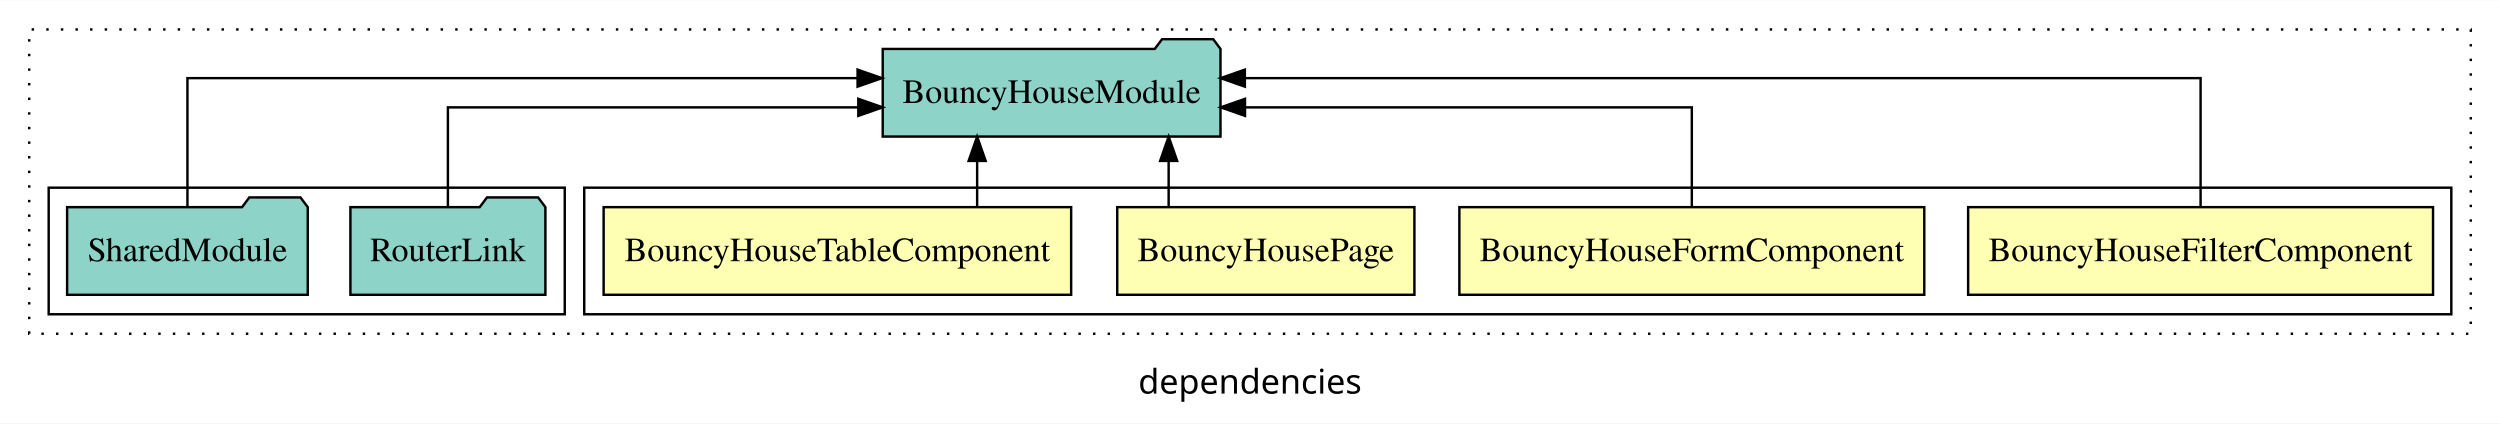
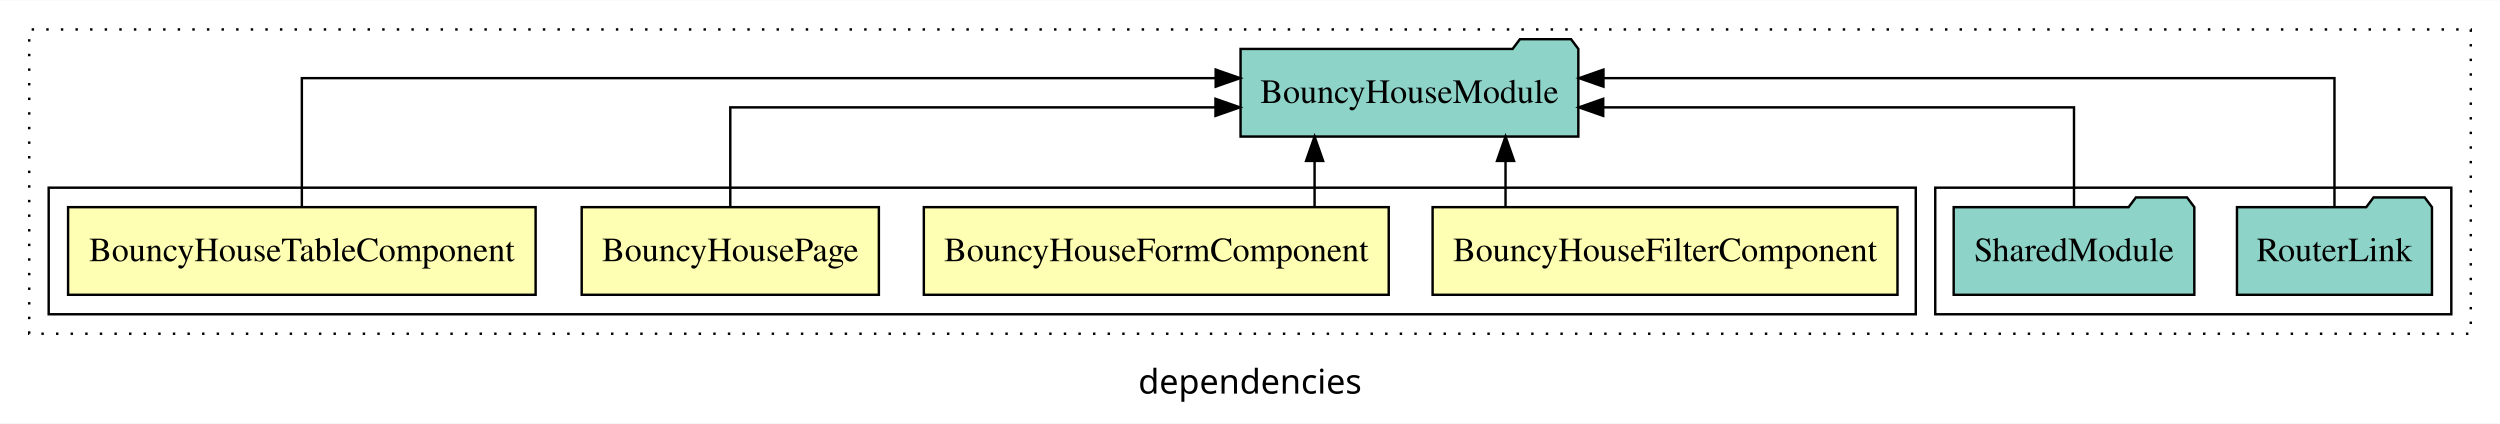
<svg xmlns="http://www.w3.org/2000/svg" width="1027pt" height="174pt" viewBox="0.00 0.00 1027.00 173.80">
  <g id="graph0" class="graph" transform="scale(1 1) rotate(0) translate(4 169.8)">
    <polygon fill="white" stroke="transparent" points="-4,4 -4,-169.8 1023,-169.8 1023,4 -4,4" />
    <text text-anchor="middle" x="509.5" y="-8.2" font-family="sans-serif" font-size="14.00">dependencies</text>
    <g id="clust1" class="cluster">
      <polygon fill="none" stroke="black" stroke-dasharray="1,5" points="8,-32.8 8,-157.8 1011,-157.8 1011,-32.8 8,-32.8" />
    </g>
+     <g id="clust7" class="cluster">
+       <polygon fill="none" stroke="black" points="791,-40.8 791,-92.8 1003,-92.8 1003,-40.8 791,-40.8" />
+     </g>
    <g id="clust2" class="cluster">
-       <polygon fill="none" stroke="black" points="236,-40.8 236,-92.8 1003,-92.8 1003,-40.8 236,-40.8" />
-     </g>
-     <g id="clust7" class="cluster">
-       <polygon fill="none" stroke="black" points="16,-40.8 16,-92.8 228,-92.8 228,-40.8 16,-40.8" />
+       <polygon fill="none" stroke="black" points="16,-40.8 16,-92.8 783,-92.8 783,-40.8 16,-40.8" />
    </g>
    <g id="node1" class="node">
-       <polygon fill="#ffffb3" stroke="black" points="995.49,-84.8 804.51,-84.8 804.51,-48.8 995.49,-48.8 995.49,-84.8" />
-       <text text-anchor="middle" x="900" y="-62.6" font-family="Times,serif" font-size="14.00">BouncyHouseFilterComponent</text>
+       <polygon fill="#ffffb3" stroke="black" points="775.49,-84.8 584.51,-84.8 584.51,-48.8 775.49,-48.8 775.49,-84.8" />
+       <text text-anchor="middle" x="680" y="-62.6" font-family="Times,serif" font-size="14.00">BouncyHouseFilterComponent</text>
    </g>
    <g id="node5" class="node">
-       <polygon fill="#8dd3c7" stroke="black" points="497.38,-149.8 494.38,-153.8 473.38,-153.8 470.38,-149.8 358.62,-149.8 358.62,-113.8 497.38,-113.8 497.38,-149.8" />
-       <text text-anchor="middle" x="428" y="-127.6" font-family="Times,serif" font-size="14.00">BouncyHouseModule</text>
+       <polygon fill="#8dd3c7" stroke="black" points="644.38,-149.8 641.38,-153.8 620.38,-153.8 617.38,-149.8 505.62,-149.8 505.62,-113.8 644.38,-113.8 644.38,-149.8" />
+       <text text-anchor="middle" x="575" y="-127.6" font-family="Times,serif" font-size="14.00">BouncyHouseModule</text>
    </g>
    <g id="edge1" class="edge">
-       <path fill="none" stroke="black" d="M900,-85.08C900,-106.12 900,-137.8 900,-137.8 900,-137.8 507.39,-137.8 507.39,-137.8" />
-       <polygon fill="black" stroke="black" points="507.39,-134.3 497.39,-137.8 507.39,-141.3 507.39,-134.3" />
+       <path fill="none" stroke="black" d="M614.47,-84.91C614.47,-84.91 614.47,-103.79 614.47,-103.79" />
+       <polygon fill="black" stroke="black" points="610.97,-103.79 614.47,-113.79 617.97,-103.79 610.97,-103.79" />
    </g>
    <g id="node2" class="node">
-       <polygon fill="#ffffb3" stroke="black" points="786.49,-84.8 595.51,-84.8 595.51,-48.8 786.49,-48.8 786.49,-84.8" />
-       <text text-anchor="middle" x="691" y="-62.6" font-family="Times,serif" font-size="14.00">BouncyHouseFormComponent</text>
+       <polygon fill="#ffffb3" stroke="black" points="566.49,-84.8 375.51,-84.8 375.51,-48.8 566.49,-48.8 566.49,-84.8" />
+       <text text-anchor="middle" x="471" y="-62.6" font-family="Times,serif" font-size="14.00">BouncyHouseFormComponent</text>
    </g>
    <g id="edge2" class="edge">
-       <path fill="none" stroke="black" d="M691,-84.82C691,-102.17 691,-125.8 691,-125.8 691,-125.8 507.44,-125.8 507.44,-125.8" />
-       <polygon fill="black" stroke="black" points="507.44,-122.3 497.44,-125.8 507.44,-129.3 507.44,-122.3" />
+       <path fill="none" stroke="black" d="M536.03,-84.91C536.03,-84.91 536.03,-103.79 536.03,-103.79" />
+       <polygon fill="black" stroke="black" points="532.53,-103.79 536.03,-113.79 539.53,-103.79 532.53,-103.79" />
    </g>
    <g id="node3" class="node">
-       <polygon fill="#ffffb3" stroke="black" points="577.04,-84.8 454.96,-84.8 454.96,-48.8 577.04,-48.8 577.04,-84.8" />
-       <text text-anchor="middle" x="516" y="-62.6" font-family="Times,serif" font-size="14.00">BouncyHousePage</text>
+       <polygon fill="#ffffb3" stroke="black" points="357.04,-84.8 234.96,-84.8 234.96,-48.8 357.04,-48.8 357.04,-84.8" />
+       <text text-anchor="middle" x="296" y="-62.6" font-family="Times,serif" font-size="14.00">BouncyHousePage</text>
    </g>
    <g id="edge3" class="edge">
-       <path fill="none" stroke="black" d="M476.08,-84.91C476.08,-84.91 476.08,-103.79 476.08,-103.79" />
-       <polygon fill="black" stroke="black" points="472.58,-103.79 476.08,-113.79 479.58,-103.79 472.58,-103.79" />
+       <path fill="none" stroke="black" d="M296,-84.82C296,-102.17 296,-125.8 296,-125.8 296,-125.8 495.32,-125.8 495.32,-125.8" />
+       <polygon fill="black" stroke="black" points="495.32,-129.3 505.32,-125.8 495.32,-122.3 495.32,-129.3" />
    </g>
    <g id="node4" class="node">
-       <polygon fill="#ffffb3" stroke="black" points="436.03,-84.8 243.97,-84.8 243.97,-48.8 436.03,-48.8 436.03,-84.8" />
-       <text text-anchor="middle" x="340" y="-62.6" font-family="Times,serif" font-size="14.00">BouncyHouseTableComponent</text>
+       <polygon fill="#ffffb3" stroke="black" points="216.03,-84.8 23.97,-84.8 23.97,-48.8 216.03,-48.8 216.03,-84.8" />
+       <text text-anchor="middle" x="120" y="-62.6" font-family="Times,serif" font-size="14.00">BouncyHouseTableComponent</text>
    </g>
    <g id="edge4" class="edge">
-       <path fill="none" stroke="black" d="M397.41,-84.91C397.41,-84.91 397.41,-103.79 397.41,-103.79" />
-       <polygon fill="black" stroke="black" points="393.91,-103.79 397.41,-113.79 400.91,-103.79 393.91,-103.79" />
+       <path fill="none" stroke="black" d="M120,-85.08C120,-106.12 120,-137.8 120,-137.8 120,-137.8 495.4,-137.8 495.4,-137.8" />
+       <polygon fill="black" stroke="black" points="495.4,-141.3 505.4,-137.8 495.4,-134.3 495.4,-141.3" />
    </g>
    <g id="node6" class="node">
-       <polygon fill="#8dd3c7" stroke="black" points="220.05,-84.8 217.05,-88.8 196.05,-88.8 193.05,-84.8 139.95,-84.8 139.95,-48.8 220.05,-48.8 220.05,-84.8" />
-       <text text-anchor="middle" x="180" y="-62.6" font-family="Times,serif" font-size="14.00">RouterLink</text>
+       <polygon fill="#8dd3c7" stroke="black" points="995.05,-84.8 992.05,-88.8 971.05,-88.8 968.05,-84.8 914.95,-84.8 914.95,-48.8 995.05,-48.8 995.05,-84.8" />
+       <text text-anchor="middle" x="955" y="-62.6" font-family="Times,serif" font-size="14.00">RouterLink</text>
    </g>
    <g id="edge5" class="edge">
-       <path fill="none" stroke="black" d="M180,-84.82C180,-102.17 180,-125.8 180,-125.8 180,-125.8 348.59,-125.8 348.59,-125.8" />
-       <polygon fill="black" stroke="black" points="348.59,-129.3 358.59,-125.8 348.59,-122.3 348.59,-129.3" />
+       <path fill="none" stroke="black" d="M955,-85.08C955,-106.12 955,-137.8 955,-137.8 955,-137.8 654.7,-137.8 654.7,-137.8" />
+       <polygon fill="black" stroke="black" points="654.7,-134.3 644.7,-137.8 654.7,-141.3 654.7,-134.3" />
    </g>
    <g id="node7" class="node">
-       <polygon fill="#8dd3c7" stroke="black" points="122.43,-84.8 119.43,-88.8 98.43,-88.8 95.43,-84.8 23.57,-84.8 23.57,-48.8 122.43,-48.8 122.43,-84.8" />
-       <text text-anchor="middle" x="73" y="-62.6" font-family="Times,serif" font-size="14.00">SharedModule</text>
+       <polygon fill="#8dd3c7" stroke="black" points="897.43,-84.8 894.43,-88.8 873.43,-88.8 870.43,-84.8 798.57,-84.8 798.57,-48.8 897.43,-48.8 897.43,-84.8" />
+       <text text-anchor="middle" x="848" y="-62.6" font-family="Times,serif" font-size="14.00">SharedModule</text>
    </g>
    <g id="edge6" class="edge">
-       <path fill="none" stroke="black" d="M73,-85.08C73,-106.12 73,-137.8 73,-137.8 73,-137.8 348.29,-137.8 348.29,-137.8" />
-       <polygon fill="black" stroke="black" points="348.29,-141.3 358.29,-137.8 348.29,-134.3 348.29,-141.3" />
+       <path fill="none" stroke="black" d="M848,-84.82C848,-102.17 848,-125.8 848,-125.8 848,-125.8 654.6,-125.8 654.6,-125.8" />
+       <polygon fill="black" stroke="black" points="654.6,-122.3 644.6,-125.8 654.6,-129.3 654.6,-122.3" />
    </g>
  </g>
</svg>
